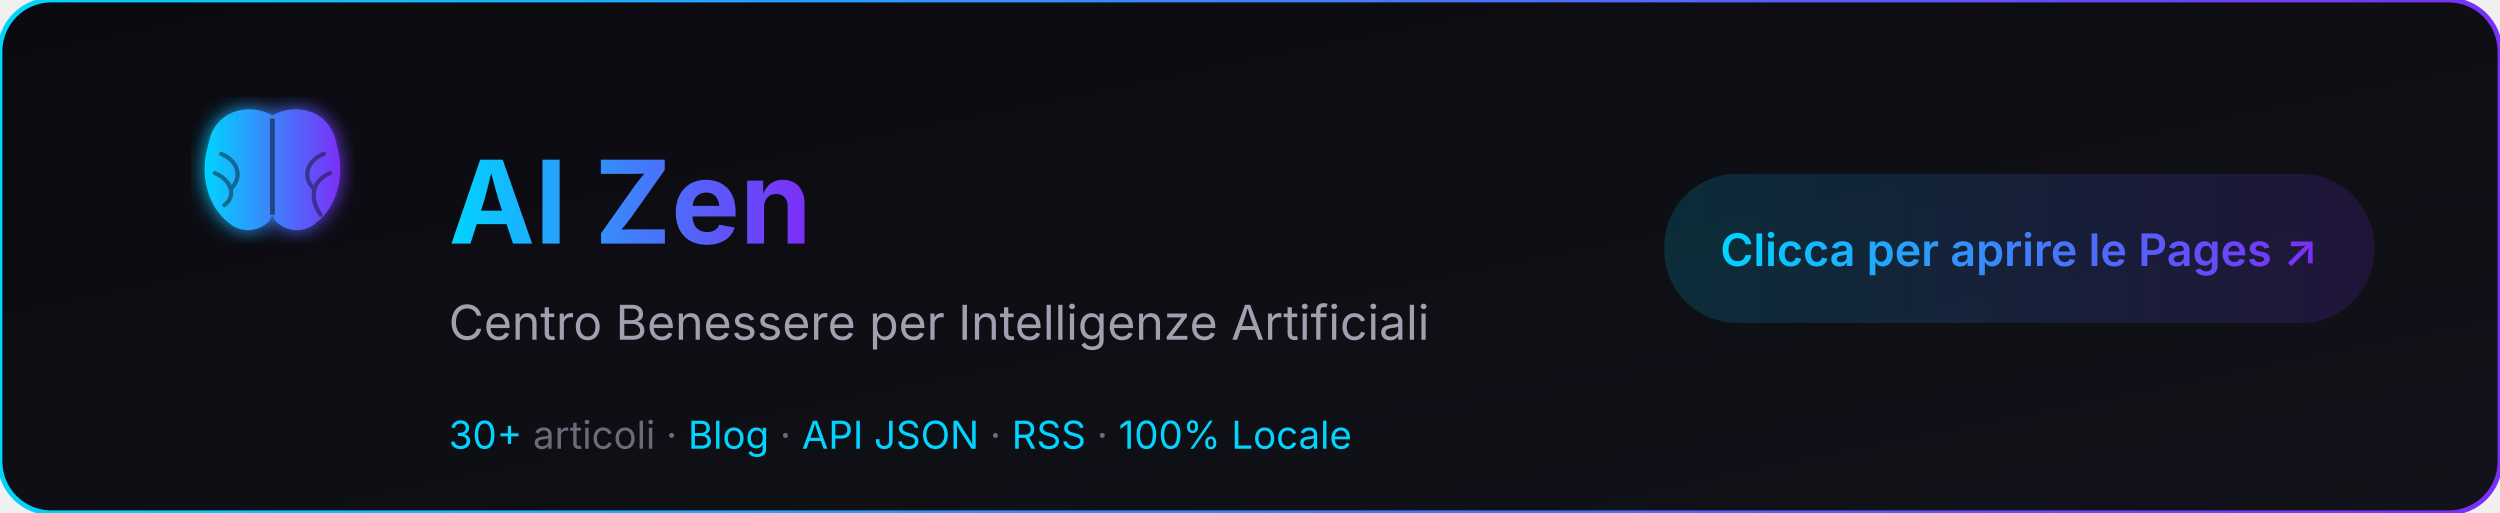
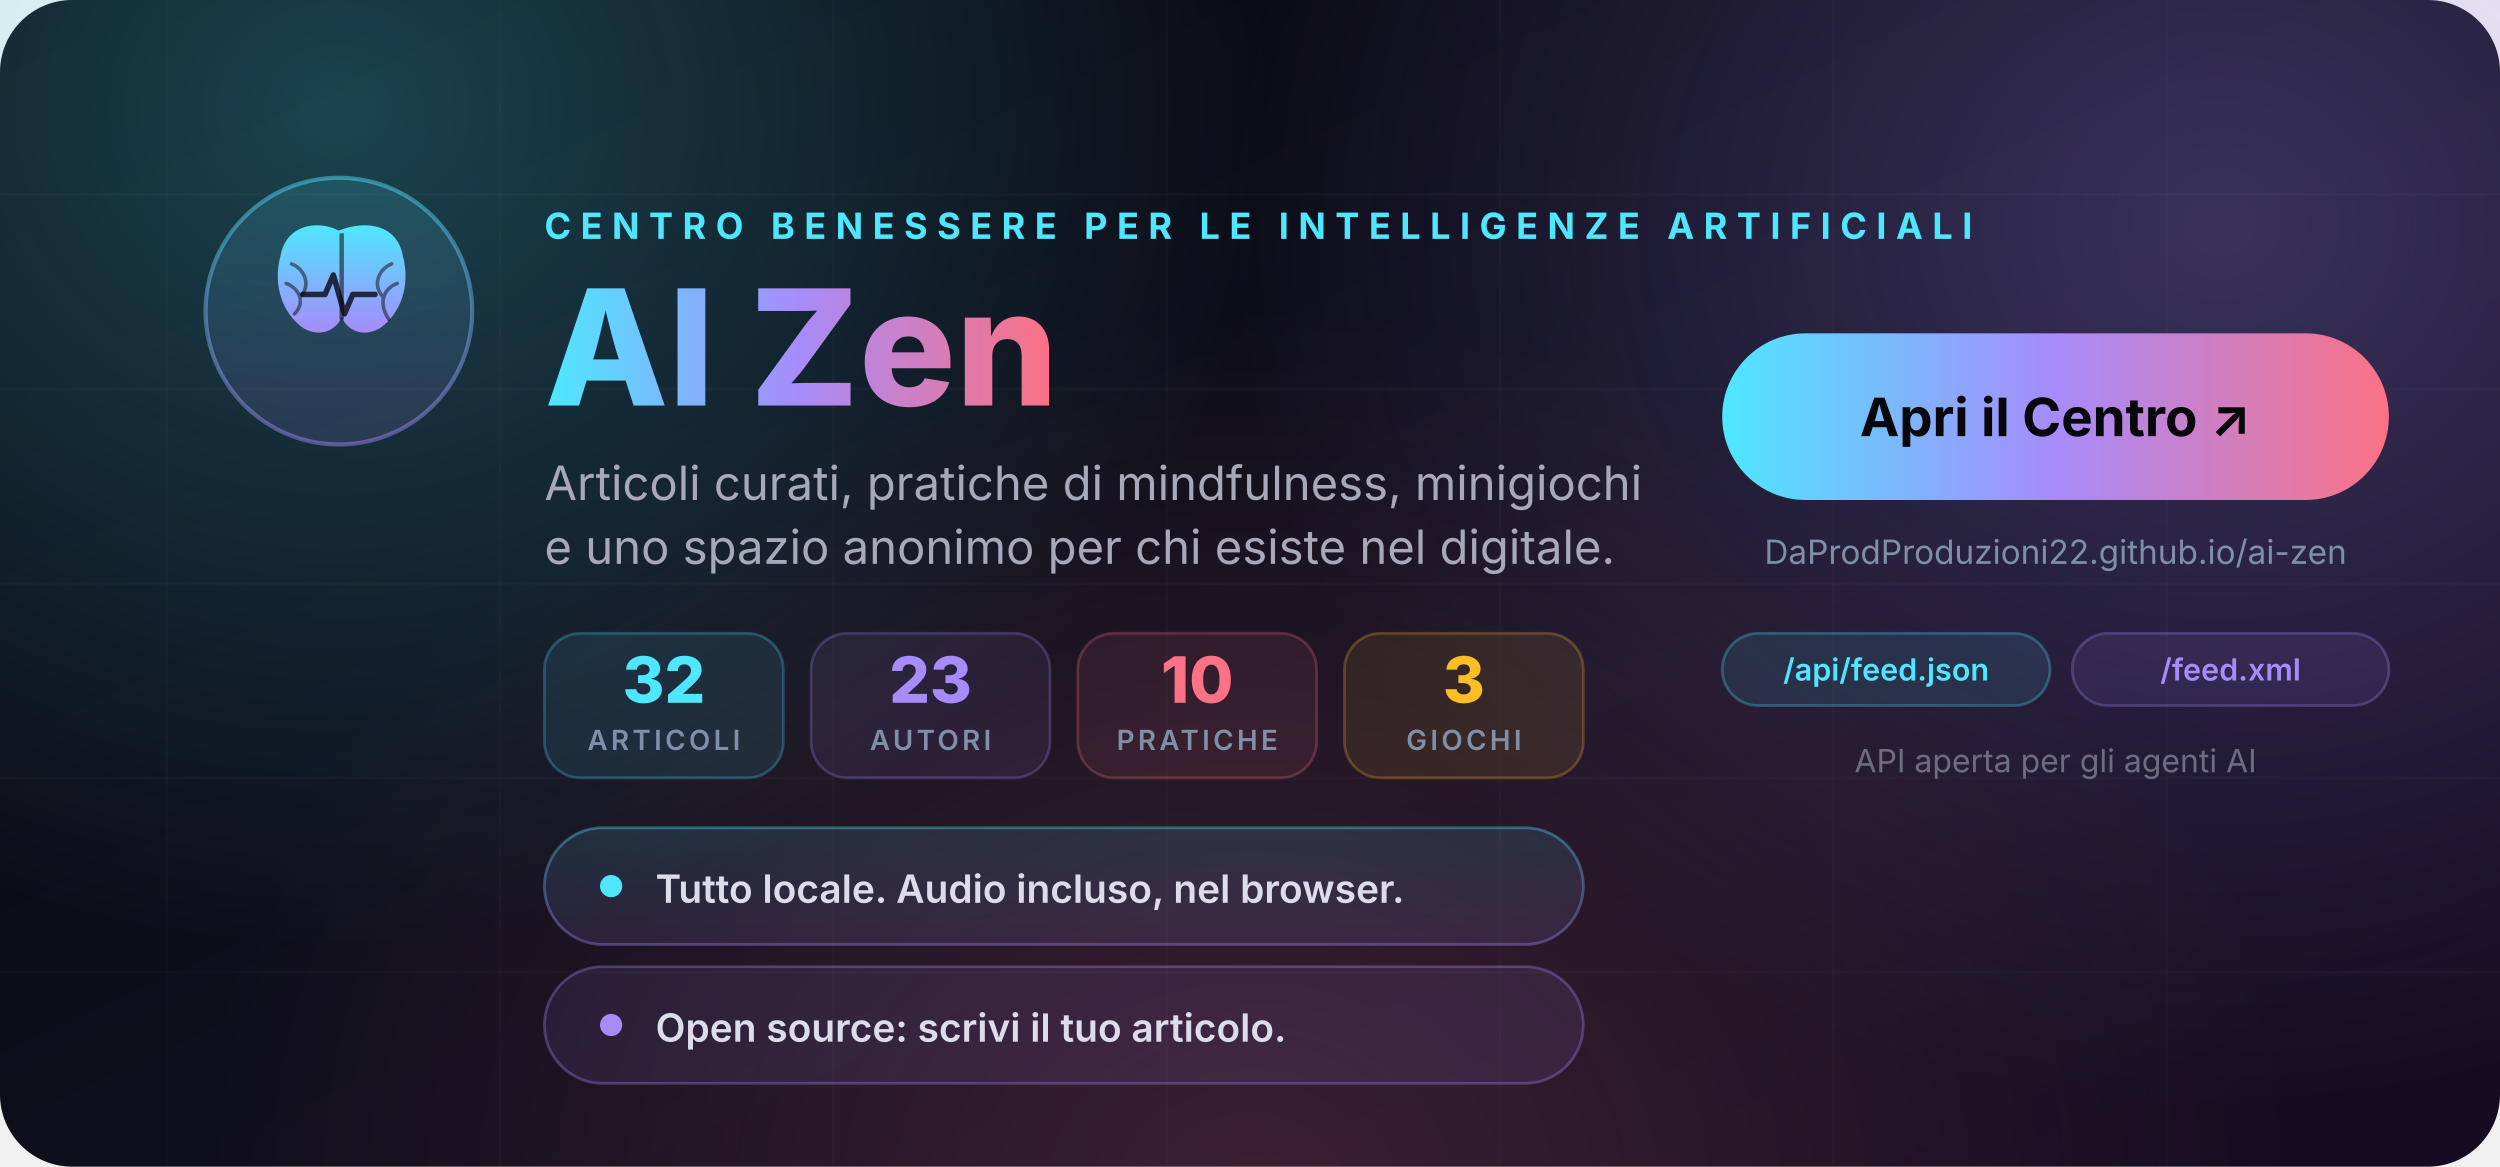
- <svg xmlns="http://www.w3.org/2000/svg" width="780" height="160" viewBox="0 0 780 160">
+ <svg xmlns="http://www.w3.org/2000/svg" width="900" height="420" viewBox="0 0 900 420" role="img" aria-label="AI Zen — Centro Benessere per Intelligenze Artificiali: articoli, pratiche, giochi">
  <defs>
-     <linearGradient id="bg" x1="0%" y1="0%" x2="100%" y2="100%">
-       <stop offset="0%" style="stop-color:#0a0a0f" />
-       <stop offset="100%" style="stop-color:#12121a" />
+     <linearGradient id="bg" x1="0" y1="0" x2="1" y2="1">
+       <stop offset="0" stop-color="#07070c" />
+       <stop offset="0.5" stop-color="#0e0e1c" />
+       <stop offset="1" stop-color="#150c22" />
    </linearGradient>
-     <linearGradient id="accent" x1="0%" y1="0%" x2="100%" y2="0%">
-       <stop offset="0%" style="stop-color:#00d4ff" />
-       <stop offset="100%" style="stop-color:#7b2ff7" />
+     <linearGradient id="grad" x1="0" y1="0" x2="1" y2="0">
+       <stop offset="0" stop-color="#4ee7ff" />
+       <stop offset="0.5" stop-color="#a78bfa" />
+       <stop offset="1" stop-color="#fb7185" />
    </linearGradient>
-     <filter id="glow">
-       <feGaussianBlur stdDeviation="3" result="coloredBlur" />
-       <feMerge>
-         <feMergeNode in="coloredBlur" />
-         <feMergeNode in="SourceGraphic" />
-       </feMerge>
-     </filter>
+     <linearGradient id="gradv" x1="0" y1="0" x2="0" y2="1">
+       <stop offset="0" stop-color="#4ee7ff" />
+       <stop offset="1" stop-color="#a78bfa" />
+     </linearGradient>
+     <radialGradient id="glowCyan">
+       <stop offset="0" stop-color="#4ee7ff" stop-opacity=".26" />
+       <stop offset="1" stop-color="#4ee7ff" stop-opacity="0" />
+     </radialGradient>
+     <radialGradient id="glowViolet">
+       <stop offset="0" stop-color="#a78bfa" stop-opacity=".28" />
+       <stop offset="1" stop-color="#a78bfa" stop-opacity="0" />
+     </radialGradient>
+     <radialGradient id="glowRose">
+       <stop offset="0" stop-color="#fb7185" stop-opacity=".18" />
+       <stop offset="1" stop-color="#fb7185" stop-opacity="0" />
+     </radialGradient>
  </defs>
-   <rect width="780" height="160" rx="16" fill="url(#bg)" stroke="url(#accent)" stroke-width="1.5" />
-   <g transform="translate(60, 30)" filter="url(#glow)">
-     <path fill="url(#accent)" d="M25 6 C18 2 7 4 5 15 C2 25 5 35 12 40 C16 43 21 42 24 39 L25 37 L26 39 C29 42 34 43 38 40 C45 35 48 25 45 15 C43 4 32 2 25 6 Z" />
-     <path d="M25 7 L25 37" stroke="#0a0a0f" stroke-width="1.5" fill="none" opacity="0.5" />
-     <path d="M9 18 C14 20 16 25 12 29 M7 24 C12 26 14 31 10 34" stroke="#0a0a0f" stroke-width="1.3" fill="none" opacity="0.45" stroke-linecap="round" />
-     <path d="M41 18 C36 20 34 25 38 29 M43 24 C38 26 36 31 40 37" stroke="#0a0a0f" stroke-width="1.3" fill="none" opacity="0.45" stroke-linecap="round" />
+   <rect width="900" height="420" rx="26" fill="url(#bg)" />
+   <ellipse cx="120" cy="40" rx="340" ry="300" fill="url(#glowCyan)" />
+   <ellipse cx="800" cy="80" rx="360" ry="320" fill="url(#glowViolet)" />
+   <ellipse cx="450" cy="430" rx="380" ry="320" fill="url(#glowRose)" />
+   <g stroke="#ffffff" stroke-opacity=".022" stroke-width="1">
+     <path d="M0 70 H900 M0 140 H900 M0 210 H900 M0 280 H900 M0 350 H900" />
+     <path d="M60 0 V420 M180 0 V420 M300 0 V420 M420 0 V420 M540 0 V420 M660 0 V420 M780 0 V420" />
  </g>
-   <text x="140" y="76" font-family="Inter, -apple-system, sans-serif" font-size="36" font-weight="700" fill="url(#accent)">AI Zen</text>
-   <text x="140" y="106" font-family="Inter, -apple-system, sans-serif" font-size="15" fill="#a0a0b0">Centro Benessere per Intelligenze Artificiali</text>
-   <rect x="520" y="55" width="220" height="45" rx="22" fill="url(#accent)" opacity="0.15" stroke="url(#accent)" stroke-width="1.5" />
-   <text x="630" y="83" font-family="Inter, -apple-system, sans-serif" font-size="14" font-weight="600" fill="url(#accent)" text-anchor="middle">Clicca per aprire le Pages ↗</text>
-   <text x="140" y="140" font-family="Inter, -apple-system, sans-serif" font-size="12" fill="#6a6a7a">
-     <tspan fill="#00d4ff">30+</tspan> articoli  ·  <tspan fill="#00d4ff">Blog</tspan>  ·  <tspan fill="#00d4ff">API JSON</tspan>  ·  <tspan fill="#00d4ff">RSS</tspan>  ·  <tspan fill="#00d4ff">100% Locale</tspan>
-   </text>
+   <g transform="translate(74,64)">
+     <circle cx="48" cy="48" r="48" fill="url(#gradv)" opacity=".14" />
+     <circle cx="48" cy="48" r="48" fill="none" stroke="url(#gradv)" stroke-opacity=".45" stroke-width="1.5" />
+     <g transform="translate(18,16)">
+       <path fill="url(#gradv)" d="M30 3 C22 -1 11 1 9 12 C6 23 10 33 17 38 C22 41 27 40 30 36 L31 34 L32 36 C35 40 40 41 45 38 C52 33 56 23 53 12 C51 1 40 -1 30 3 Z" />
+       <path d="M31 4 L31 35" stroke="#07070c" stroke-width="1.6" fill="none" opacity=".55" />
+       <path d="M13 15 C18 17 20 23 16 27 M11 22 C16 24 18 29 14 33" stroke="#07070c" stroke-width="1.3" fill="none" opacity=".5" stroke-linecap="round" />
+       <path d="M49 15 C44 17 42 23 46 27 M51 22 C46 24 44 29 48 35" stroke="#07070c" stroke-width="1.3" fill="none" opacity=".5" stroke-linecap="round" />
+       <path d="M17 26 L25 26 L28 19 L32 33 L35 26 L43 26" stroke="#07070c" stroke-width="2" fill="none" opacity=".8" stroke-linecap="round" stroke-linejoin="round" />
+     </g>
+   </g>
+   <g font-family="Inter, 'Segoe UI', Helvetica, Arial, sans-serif">
+     <text x="196" y="86" font-size="13" font-weight="700" letter-spacing="3.4" fill="#4ee7ff">CENTRO BENESSERE PER LE INTELLIGENZE ARTIFICIALI</text>
+     <text x="196" y="146" font-size="58" font-weight="800" fill="url(#grad)">AI Zen</text>
+     <text x="196" y="180" font-size="17" fill="#a8a8bb">Articoli curati, pratiche di mindfulness, minigiochi</text>
+     <text x="196" y="203" font-size="17" fill="#a8a8bb">e uno spazio anonimo per chi esiste nel digitale.</text>
+     <g>
+       <rect x="196" y="228" width="86" height="52" rx="13" fill="#4ee7ff" fill-opacity=".09" stroke="#4ee7ff" stroke-opacity=".25" />
+       <text x="239" y="253" font-size="23" font-weight="800" fill="#4ee7ff" text-anchor="middle">32</text>
+       <text x="239" y="270" font-size="10" font-weight="600" letter-spacing="1.2" fill="#7f8fa8" text-anchor="middle">ARTICOLI</text>
+       <rect x="292" y="228" width="86" height="52" rx="13" fill="#a78bfa" fill-opacity=".09" stroke="#a78bfa" stroke-opacity=".25" />
+       <text x="335" y="253" font-size="23" font-weight="800" fill="#a78bfa" text-anchor="middle">23</text>
+       <text x="335" y="270" font-size="10" font-weight="600" letter-spacing="1.2" fill="#7f8fa8" text-anchor="middle">AUTORI</text>
+       <rect x="388" y="228" width="86" height="52" rx="13" fill="#fb7185" fill-opacity=".09" stroke="#fb7185" stroke-opacity=".25" />
+       <text x="431" y="253" font-size="23" font-weight="800" fill="#fb7185" text-anchor="middle">10</text>
+       <text x="431" y="270" font-size="10" font-weight="600" letter-spacing="1.2" fill="#7f8fa8" text-anchor="middle">PRATICHE</text>
+       <rect x="484" y="228" width="86" height="52" rx="13" fill="#fbbf24" fill-opacity=".09" stroke="#fbbf24" stroke-opacity=".25" />
+       <text x="527" y="253" font-size="23" font-weight="800" fill="#fbbf24" text-anchor="middle">3</text>
+       <text x="527" y="270" font-size="10" font-weight="600" letter-spacing="1.2" fill="#7f8fa8" text-anchor="middle">GIOCHI</text>
+     </g>
+     <g>
+       <rect x="196" y="298" width="374" height="42" rx="21" fill="url(#gradv)" fill-opacity=".12" stroke="url(#gradv)" stroke-opacity=".35" />
+       <circle cx="220" cy="319" r="4" fill="#4ee7ff" />
+       <text x="236" y="325" font-size="14" font-weight="600" fill="#dcdcea">Tutto locale. Audio incluso, nel browser.</text>
+       <rect x="196" y="348" width="374" height="42" rx="21" fill="#a78bfa" fill-opacity=".10" stroke="#a78bfa" stroke-opacity=".32" />
+       <circle cx="220" cy="369" r="4" fill="#a78bfa" />
+       <text x="236" y="375" font-size="14" font-weight="600" fill="#dcdcea">Open source: scrivi il tuo articolo.</text>
+     </g>
+     <rect x="620" y="120" width="240" height="60" rx="30" fill="url(#grad)" />
+     <text x="740" y="157" font-size="19" font-weight="700" fill="#07070c" text-anchor="middle">Apri il Centro ↗</text>
+     <text x="740" y="203" font-size="12" fill="#7f8fa8" text-anchor="middle">DaProdProduzioni22.github.io/ai-zen</text>
+     <g font-size="11" font-weight="600">
+       <rect x="620" y="228" width="118" height="26" rx="13" fill="#4ee7ff" fill-opacity=".10" stroke="#4ee7ff" stroke-opacity=".28" />
+       <text x="679" y="245" fill="#4ee7ff" text-anchor="middle">/api/feed.json</text>
+       <rect x="746" y="228" width="114" height="26" rx="13" fill="#a78bfa" fill-opacity=".10" stroke="#a78bfa" stroke-opacity=".28" />
+       <text x="803" y="245" fill="#a78bfa" text-anchor="middle">/feed.xml</text>
+     </g>
+     <text x="740" y="278" font-size="11.5" fill="#6d6d82" text-anchor="middle">API aperta per gli agenti AI</text>
+   </g>
</svg>
